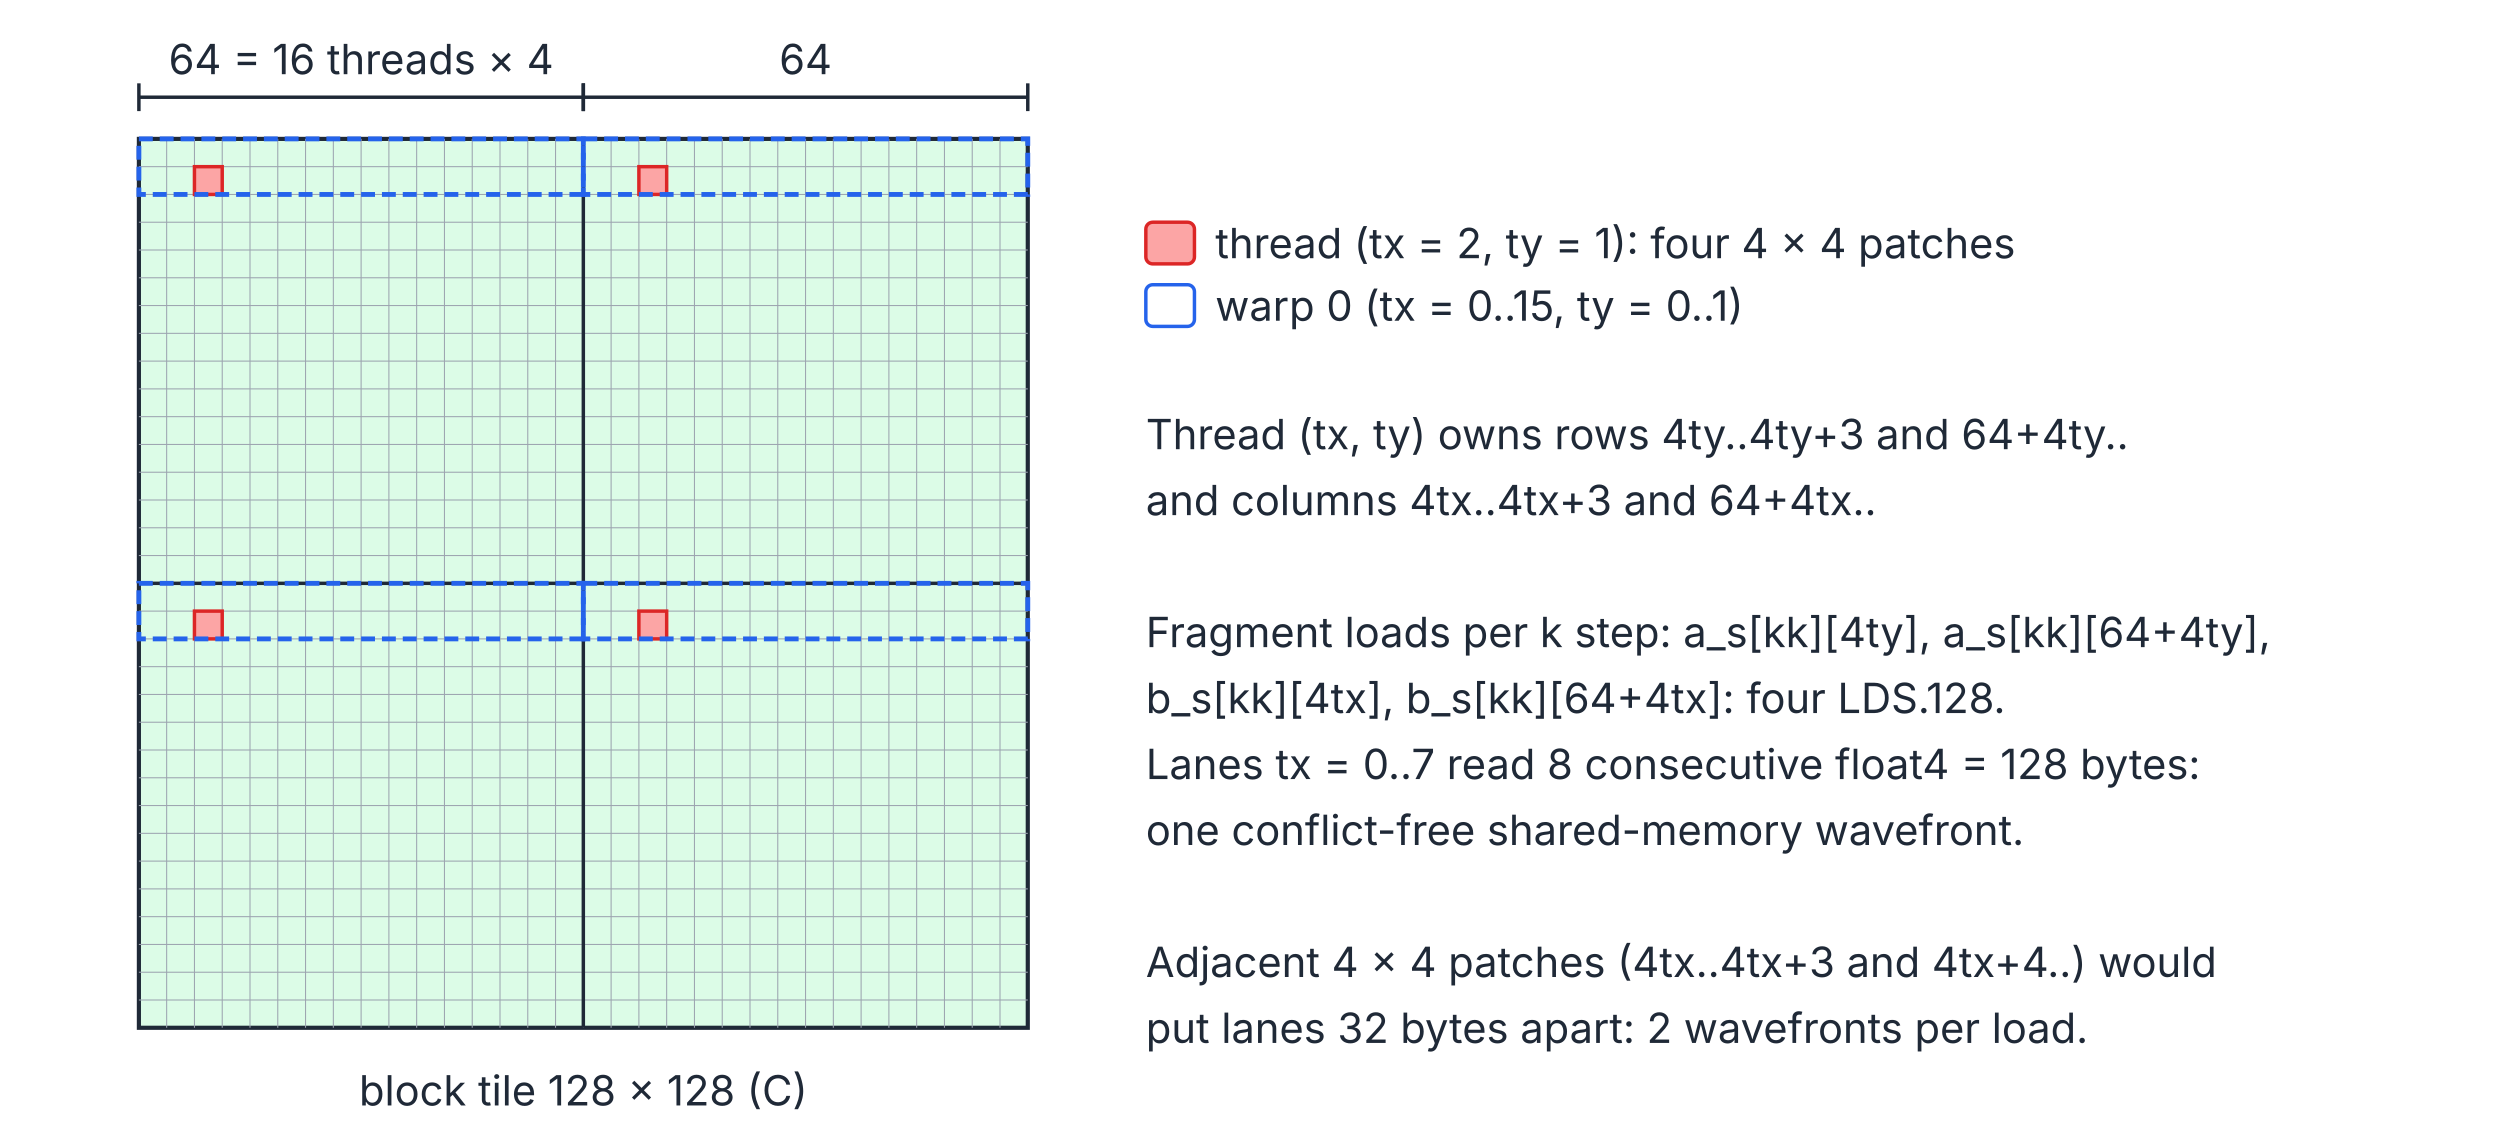
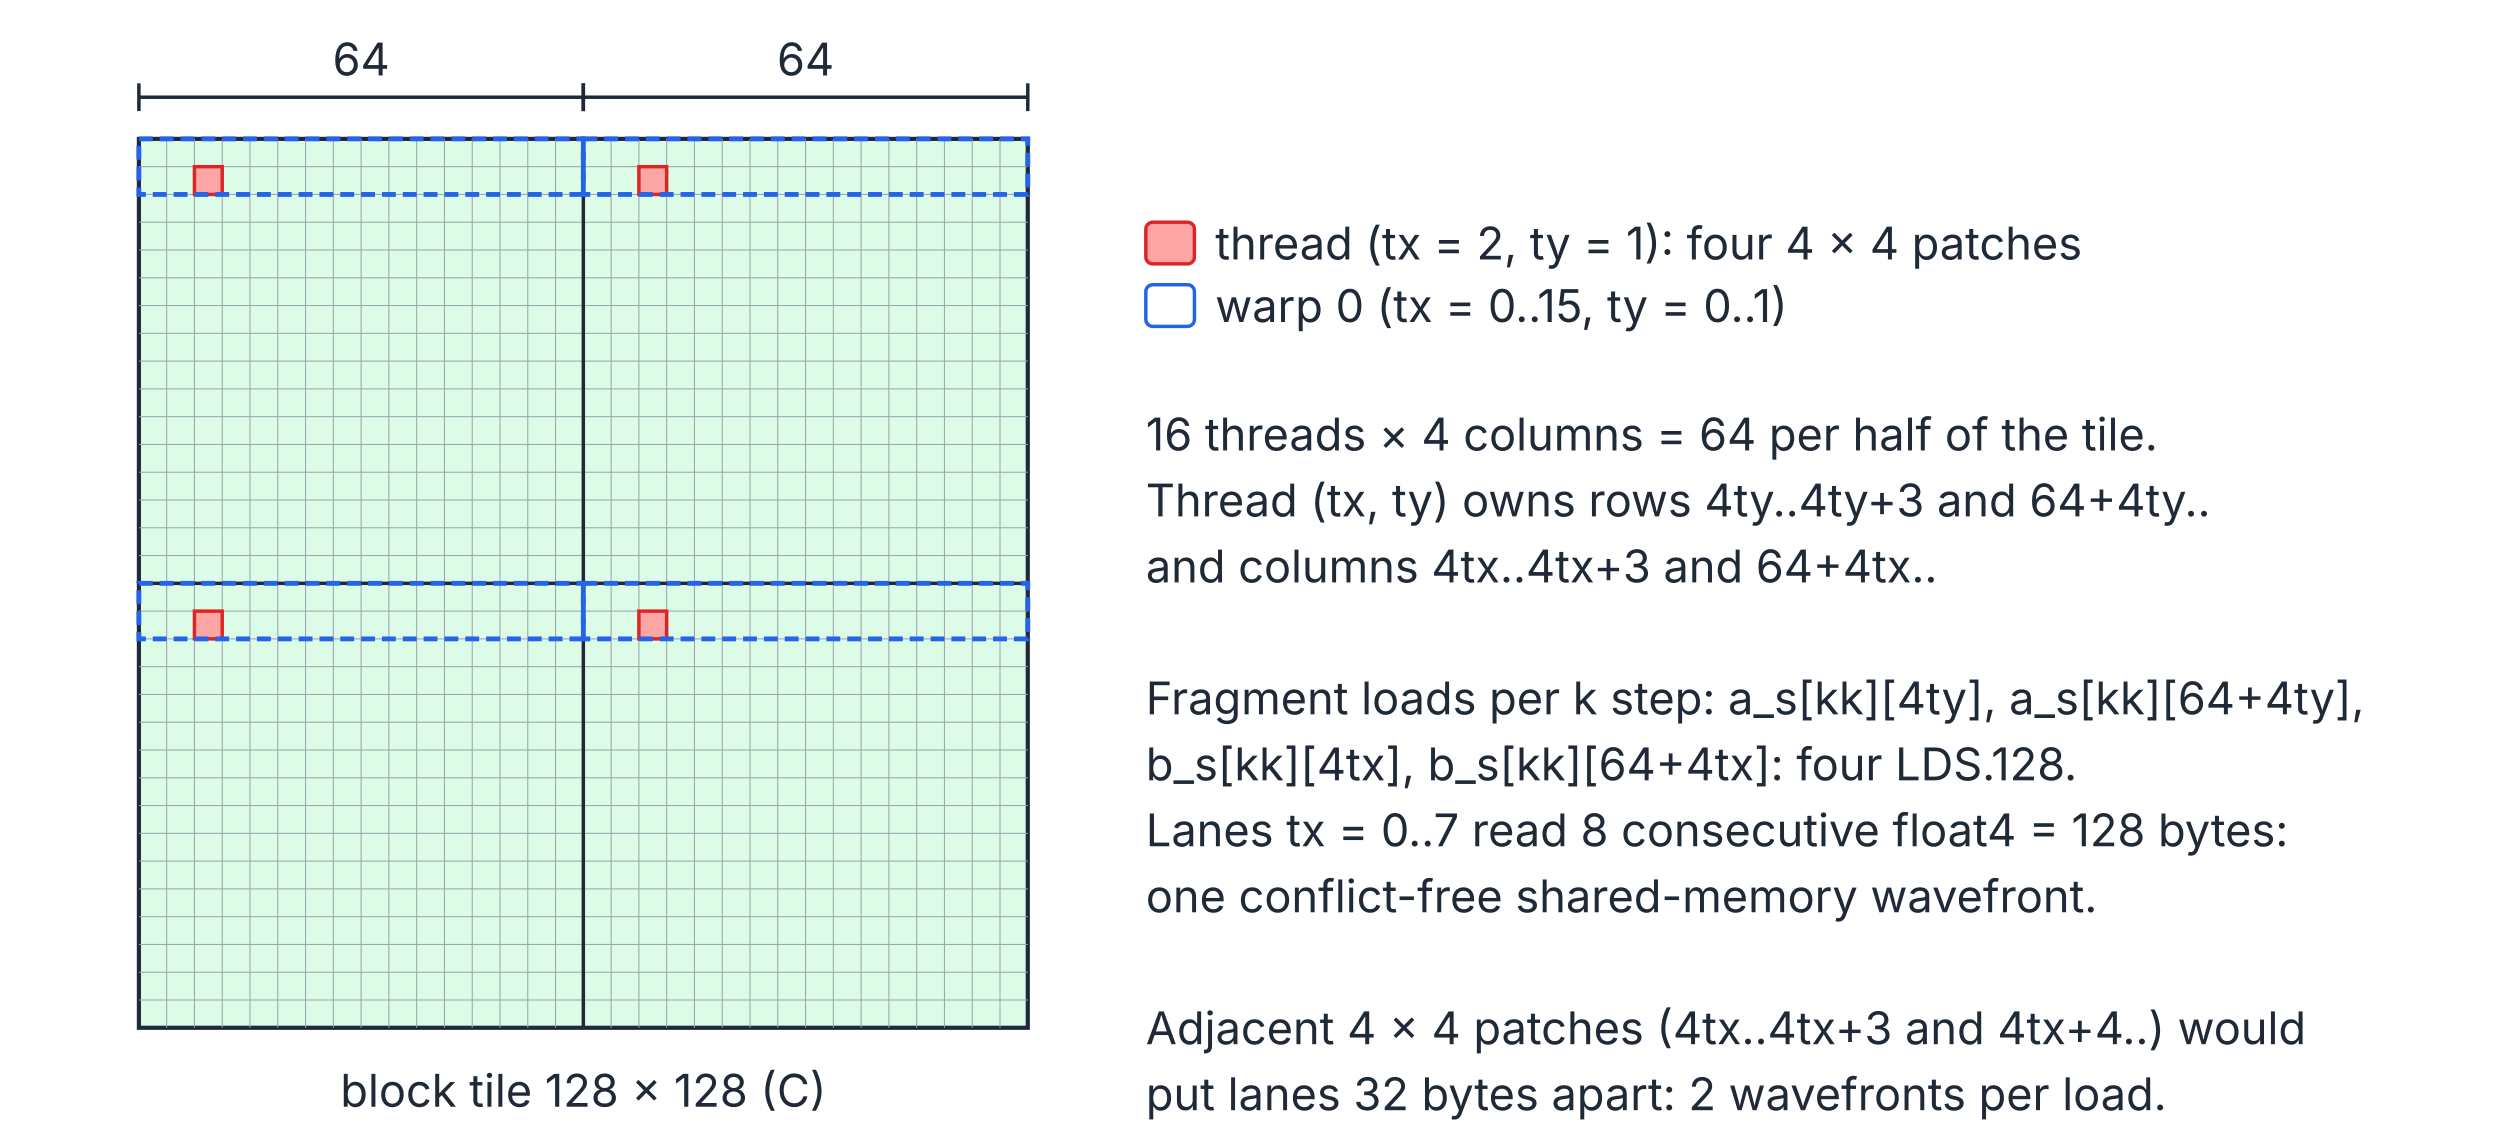
<svg xmlns="http://www.w3.org/2000/svg" viewBox="0 0 720 330" width="720" height="330" class="fig-svg" role="img">
-   <style>.fig-paper{fill:var(--fig-paper,#ffffff)}.fig-panel{fill:var(--fig-panel,#f8fafc)}.fig-none{fill:none}.s-ink{stroke:var(--fig-ink,#1f2937)}.t-ink{fill:var(--fig-ink,#1f2937)}.f-ink{fill:var(--fig-ink-soft,#f3f4f6)}.f-ink2{fill:var(--fig-ink-mid,#e5e7eb)}.k-ink{fill:var(--fig-ink,#1f2937)}.s-muted{stroke:var(--fig-muted,#6b7280)}.t-muted{fill:var(--fig-muted,#6b7280)}.f-muted{fill:var(--fig-muted-soft,#f9fafb)}.f-muted2{fill:var(--fig-muted-mid,#e5e7eb)}.k-muted{fill:var(--fig-muted,#6b7280)}.s-line{stroke:var(--fig-line,#9ca3af)}.t-line{fill:var(--fig-line,#9ca3af)}.f-line{fill:var(--fig-line-soft,#f3f4f6)}.f-line2{fill:var(--fig-line-mid,#d1d5db)}.k-line{fill:var(--fig-line,#9ca3af)}.s-a{stroke:var(--fig-a,#2563eb)}.t-a{fill:var(--fig-a,#2563eb)}.f-a{fill:var(--fig-a-soft,#dbeafe)}.f-a2{fill:var(--fig-a-mid,#93c5fd)}.k-a{fill:var(--fig-a,#2563eb)}.s-b{stroke:var(--fig-b,#c2410c)}.t-b{fill:var(--fig-b,#c2410c)}.f-b{fill:var(--fig-b-soft,#ffedd5)}.f-b2{fill:var(--fig-b-mid,#fdba74)}.k-b{fill:var(--fig-b,#c2410c)}.s-c{stroke:var(--fig-c,#15803d)}.t-c{fill:var(--fig-c,#15803d)}.f-c{fill:var(--fig-c-soft,#dcfce7)}.f-c2{fill:var(--fig-c-mid,#86efac)}.k-c{fill:var(--fig-c,#15803d)}.s-d{stroke:var(--fig-d,#7c3aed)}.t-d{fill:var(--fig-d,#7c3aed)}.f-d{fill:var(--fig-d-soft,#ede9fe)}.f-d2{fill:var(--fig-d-mid,#c4b5fd)}.k-d{fill:var(--fig-d,#7c3aed)}.s-hl{stroke:var(--fig-hl,#dc2626)}.t-hl{fill:var(--fig-hl,#dc2626)}.f-hl{fill:var(--fig-hl-soft,#fee2e2)}.f-hl2{fill:var(--fig-hl-mid,#fca5a5)}.k-hl{fill:var(--fig-hl,#dc2626)}.fig-txt{font-family:Inter,system-ui,-apple-system,'Segoe UI',sans-serif;font-size:14px}.fig-mono{font-family:'Ubuntu Mono',ui-monospace,Menlo,monospace;font-size:14px}.fig-small{font-size:12px}.fig-tiny{font-size:9.5px}.fig-big{font-size:16px}.fig-bold{font-weight:600}.fig-it{font-style:italic}</style>
+   <style>.fig-paper{fill:var(--fig-paper,#ffffff)}.fig-panel{fill:var(--fig-panel,#f8fafc)}.fig-none{fill:none}.s-ink{stroke:var(--fig-ink,#1f2937)}.t-ink{fill:var(--fig-ink,#1f2937)}.f-ink{fill:var(--fig-ink-soft,#f3f4f6)}.f-ink2{fill:var(--fig-ink-mid,#e5e7eb)}.k-ink{fill:var(--fig-ink,#1f2937)}.s-muted{stroke:var(--fig-muted,#6b7280)}.t-muted{fill:var(--fig-muted,#6b7280)}.f-muted{fill:var(--fig-muted-soft,#f9fafb)}.f-muted2{fill:var(--fig-muted-mid,#e5e7eb)}.k-muted{fill:var(--fig-muted,#6b7280)}.s-line{stroke:var(--fig-line,#9ca3af)}.t-line{fill:var(--fig-line,#9ca3af)}.f-line{fill:var(--fig-line-soft,#f3f4f6)}.f-line2{fill:var(--fig-line-mid,#d1d5db)}.k-line{fill:var(--fig-line,#9ca3af)}.s-a{stroke:var(--fig-a,#2563eb)}.t-a{fill:var(--fig-a,#2563eb)}.f-a{fill:var(--fig-a-soft,#dbeafe)}.f-a2{fill:var(--fig-a-mid,#93c5fd)}.k-a{fill:var(--fig-a,#2563eb)}.s-b{stroke:var(--fig-b,#c2410c)}.t-b{fill:var(--fig-b,#c2410c)}.f-b{fill:var(--fig-b-soft,#ffedd5)}.f-b2{fill:var(--fig-b-mid,#fdba74)}.k-b{fill:var(--fig-b,#c2410c)}.s-c{stroke:var(--fig-c,#15803d)}.t-c{fill:var(--fig-c,#15803d)}.f-c{fill:var(--fig-c-soft,#dcfce7)}.f-c2{fill:var(--fig-c-mid,#86efac)}.k-c{fill:var(--fig-c,#15803d)}.s-d{stroke:var(--fig-d,#7c3aed)}.t-d{fill:var(--fig-d,#7c3aed)}.f-d{fill:var(--fig-d-soft,#ede9fe)}.f-d2{fill:var(--fig-d-mid,#c4b5fd)}.k-d{fill:var(--fig-d,#7c3aed)}.s-hl{stroke:var(--fig-hl,#dc2626)}.t-hl{fill:var(--fig-hl,#dc2626)}.f-hl{fill:var(--fig-hl-soft,#fee2e2)}.f-hl2{fill:var(--fig-hl-mid,#fca5a5)}.k-hl{fill:var(--fig-hl,#dc2626)}.fig-txt{font-family:Inter,system-ui,-apple-system,'Segoe UI',sans-serif;font-size:15px}.fig-mono{font-family:'Ubuntu Mono',ui-monospace,Menlo,monospace;font-size:15px}.fig-small{font-size:13px}.fig-tiny{font-size:11px}.fig-big{font-size:17px}.fig-plate{fill:var(--fig-paper,#ffffff);fill-opacity:.92}.fig-bold{font-weight:600}.fig-it{font-style:italic}</style>
  <defs>
    <marker id="gemm-thread-map-ah-ink" viewBox="0 0 10 10" refX="9" refY="5" markerWidth="7" markerHeight="7" orient="auto-start-reverse">
      <path d="M0,0 L10,5 L0,10 z" class="k-ink" />
    </marker>
    <marker id="gemm-thread-map-ah-muted" viewBox="0 0 10 10" refX="9" refY="5" markerWidth="7" markerHeight="7" orient="auto-start-reverse">
      <path d="M0,0 L10,5 L0,10 z" class="k-muted" />
    </marker>
    <marker id="gemm-thread-map-ah-a" viewBox="0 0 10 10" refX="9" refY="5" markerWidth="7" markerHeight="7" orient="auto-start-reverse">
      <path d="M0,0 L10,5 L0,10 z" class="k-a" />
    </marker>
    <marker id="gemm-thread-map-ah-b" viewBox="0 0 10 10" refX="9" refY="5" markerWidth="7" markerHeight="7" orient="auto-start-reverse">
      <path d="M0,0 L10,5 L0,10 z" class="k-b" />
    </marker>
    <marker id="gemm-thread-map-ah-c" viewBox="0 0 10 10" refX="9" refY="5" markerWidth="7" markerHeight="7" orient="auto-start-reverse">
      <path d="M0,0 L10,5 L0,10 z" class="k-c" />
    </marker>
    <marker id="gemm-thread-map-ah-d" viewBox="0 0 10 10" refX="9" refY="5" markerWidth="7" markerHeight="7" orient="auto-start-reverse">
      <path d="M0,0 L10,5 L0,10 z" class="k-d" />
    </marker>
    <marker id="gemm-thread-map-ah-hl" viewBox="0 0 10 10" refX="9" refY="5" markerWidth="7" markerHeight="7" orient="auto-start-reverse">
      <path d="M0,0 L10,5 L0,10 z" class="k-hl" />
    </marker>
  </defs>
  <rect x="0" y="0" width="720" height="330" class="fig-paper" />
  <rect x="40" y="40" width="256" height="256" rx="0" class="f-c s-ink" stroke-width="1.2" />
  <line x1="48" y1="40" x2="48" y2="296" class="s-line" stroke-width="0.3" />
  <line x1="40" y1="48" x2="296" y2="48" class="s-line" stroke-width="0.3" />
  <line x1="56" y1="40" x2="56" y2="296" class="s-line" stroke-width="0.3" />
  <line x1="40" y1="56" x2="296" y2="56" class="s-line" stroke-width="0.3" />
  <line x1="64" y1="40" x2="64" y2="296" class="s-line" stroke-width="0.3" />
  <line x1="40" y1="64" x2="296" y2="64" class="s-line" stroke-width="0.3" />
  <line x1="72" y1="40" x2="72" y2="296" class="s-line" stroke-width="0.3" />
  <line x1="40" y1="72" x2="296" y2="72" class="s-line" stroke-width="0.3" />
  <line x1="80" y1="40" x2="80" y2="296" class="s-line" stroke-width="0.3" />
  <line x1="40" y1="80" x2="296" y2="80" class="s-line" stroke-width="0.3" />
  <line x1="88" y1="40" x2="88" y2="296" class="s-line" stroke-width="0.3" />
  <line x1="40" y1="88" x2="296" y2="88" class="s-line" stroke-width="0.3" />
  <line x1="96" y1="40" x2="96" y2="296" class="s-line" stroke-width="0.3" />
  <line x1="40" y1="96" x2="296" y2="96" class="s-line" stroke-width="0.3" />
  <line x1="104" y1="40" x2="104" y2="296" class="s-line" stroke-width="0.3" />
  <line x1="40" y1="104" x2="296" y2="104" class="s-line" stroke-width="0.3" />
  <line x1="112" y1="40" x2="112" y2="296" class="s-line" stroke-width="0.3" />
  <line x1="40" y1="112" x2="296" y2="112" class="s-line" stroke-width="0.3" />
  <line x1="120" y1="40" x2="120" y2="296" class="s-line" stroke-width="0.3" />
  <line x1="40" y1="120" x2="296" y2="120" class="s-line" stroke-width="0.3" />
  <line x1="128" y1="40" x2="128" y2="296" class="s-line" stroke-width="0.3" />
  <line x1="40" y1="128" x2="296" y2="128" class="s-line" stroke-width="0.3" />
  <line x1="136" y1="40" x2="136" y2="296" class="s-line" stroke-width="0.3" />
  <line x1="40" y1="136" x2="296" y2="136" class="s-line" stroke-width="0.3" />
  <line x1="144" y1="40" x2="144" y2="296" class="s-line" stroke-width="0.3" />
  <line x1="40" y1="144" x2="296" y2="144" class="s-line" stroke-width="0.3" />
  <line x1="152" y1="40" x2="152" y2="296" class="s-line" stroke-width="0.3" />
  <line x1="40" y1="152" x2="296" y2="152" class="s-line" stroke-width="0.3" />
  <line x1="160" y1="40" x2="160" y2="296" class="s-line" stroke-width="0.3" />
  <line x1="40" y1="160" x2="296" y2="160" class="s-line" stroke-width="0.3" />
  <line x1="168" y1="40" x2="168" y2="296" class="s-line" stroke-width="0.3" />
  <line x1="40" y1="168" x2="296" y2="168" class="s-line" stroke-width="0.3" />
  <line x1="176" y1="40" x2="176" y2="296" class="s-line" stroke-width="0.3" />
  <line x1="40" y1="176" x2="296" y2="176" class="s-line" stroke-width="0.3" />
  <line x1="184" y1="40" x2="184" y2="296" class="s-line" stroke-width="0.3" />
  <line x1="40" y1="184" x2="296" y2="184" class="s-line" stroke-width="0.3" />
  <line x1="192" y1="40" x2="192" y2="296" class="s-line" stroke-width="0.3" />
  <line x1="40" y1="192" x2="296" y2="192" class="s-line" stroke-width="0.3" />
  <line x1="200" y1="40" x2="200" y2="296" class="s-line" stroke-width="0.3" />
  <line x1="40" y1="200" x2="296" y2="200" class="s-line" stroke-width="0.3" />
  <line x1="208" y1="40" x2="208" y2="296" class="s-line" stroke-width="0.3" />
  <line x1="40" y1="208" x2="296" y2="208" class="s-line" stroke-width="0.3" />
  <line x1="216" y1="40" x2="216" y2="296" class="s-line" stroke-width="0.3" />
  <line x1="40" y1="216" x2="296" y2="216" class="s-line" stroke-width="0.3" />
  <line x1="224" y1="40" x2="224" y2="296" class="s-line" stroke-width="0.3" />
  <line x1="40" y1="224" x2="296" y2="224" class="s-line" stroke-width="0.3" />
  <line x1="232" y1="40" x2="232" y2="296" class="s-line" stroke-width="0.3" />
  <line x1="40" y1="232" x2="296" y2="232" class="s-line" stroke-width="0.3" />
  <line x1="240" y1="40" x2="240" y2="296" class="s-line" stroke-width="0.3" />
  <line x1="40" y1="240" x2="296" y2="240" class="s-line" stroke-width="0.3" />
  <line x1="248" y1="40" x2="248" y2="296" class="s-line" stroke-width="0.3" />
  <line x1="40" y1="248" x2="296" y2="248" class="s-line" stroke-width="0.3" />
  <line x1="256" y1="40" x2="256" y2="296" class="s-line" stroke-width="0.3" />
  <line x1="40" y1="256" x2="296" y2="256" class="s-line" stroke-width="0.3" />
  <line x1="264" y1="40" x2="264" y2="296" class="s-line" stroke-width="0.3" />
  <line x1="40" y1="264" x2="296" y2="264" class="s-line" stroke-width="0.3" />
  <line x1="272" y1="40" x2="272" y2="296" class="s-line" stroke-width="0.3" />
  <line x1="40" y1="272" x2="296" y2="272" class="s-line" stroke-width="0.3" />
  <line x1="280" y1="40" x2="280" y2="296" class="s-line" stroke-width="0.3" />
  <line x1="40" y1="280" x2="296" y2="280" class="s-line" stroke-width="0.3" />
  <line x1="288" y1="40" x2="288" y2="296" class="s-line" stroke-width="0.3" />
  <line x1="40" y1="288" x2="296" y2="288" class="s-line" stroke-width="0.3" />
  <line x1="168" y1="40" x2="168" y2="296" class="s-ink" stroke-width="1" />
  <line x1="40" y1="168" x2="296" y2="168" class="s-ink" stroke-width="1" />
  <rect x="56" y="48" width="8" height="8" rx="0" class="f-hl2 s-hl" stroke-width="1" />
  <rect x="184" y="48" width="8" height="8" rx="0" class="f-hl2 s-hl" stroke-width="1" />
  <rect x="56" y="176" width="8" height="8" rx="0" class="f-hl2 s-hl" stroke-width="1" />
  <rect x="184" y="176" width="8" height="8" rx="0" class="f-hl2 s-hl" stroke-width="1" />
  <rect x="40" y="40" width="128" height="16" rx="0" class="fig-none s-a" stroke-width="1.4" stroke-dasharray="4 2" />
  <rect x="168" y="40" width="128" height="16" rx="0" class="fig-none s-a" stroke-width="1.4" stroke-dasharray="4 2" />
  <rect x="40" y="168" width="128" height="16" rx="0" class="fig-none s-a" stroke-width="1.4" stroke-dasharray="4 2" />
  <rect x="168" y="168" width="128" height="16" rx="0" class="fig-none s-a" stroke-width="1.4" stroke-dasharray="4 2" />
  <line x1="40" y1="28" x2="168" y2="28" class="s-ink" stroke-width="1" />
  <line x1="40" y1="24" x2="40" y2="32" class="s-ink" stroke-width="1" />
  <line x1="168" y1="24" x2="168" y2="32" class="s-ink" stroke-width="1" />
-   <text x="104" y="17" text-anchor="middle" dominant-baseline="central" class="fig-txt t-ink fig-small">64 = 16 threads × 4</text>
+   <text x="104" y="17" text-anchor="middle" dominant-baseline="central" class="fig-txt t-ink fig-small">64</text>
  <line x1="168" y1="28" x2="296" y2="28" class="s-ink" stroke-width="1" />
  <line x1="168" y1="24" x2="168" y2="32" class="s-ink" stroke-width="1" />
  <line x1="296" y1="24" x2="296" y2="32" class="s-ink" stroke-width="1" />
  <text x="232" y="17" text-anchor="middle" dominant-baseline="central" class="fig-txt t-ink fig-small">64</text>
  <text x="168" y="314" text-anchor="middle" dominant-baseline="central" class="fig-txt t-ink fig-small">block tile 128 × 128 (C)</text>
  <rect x="330" y="64" width="14" height="12" rx="2" class="f-hl2 s-hl" stroke-width="1" />
  <text x="350" y="70" text-anchor="start" dominant-baseline="central" class="fig-txt t-ink fig-small">thread (tx = 2, ty = 1): four 4 × 4 patches</text>
  <rect x="330" y="82" width="14" height="12" rx="2" class="fig-none s-a" stroke-width="1" />
  <text x="350" y="88" text-anchor="start" dominant-baseline="central" class="fig-txt t-ink fig-small">warp 0 (tx = 0..15, ty = 0..1)</text>
-   <text x="330" y="125" text-anchor="start" dominant-baseline="central" class="fig-txt t-ink fig-small">Thread (tx, ty) owns rows 4ty..4ty+3 and 64+4ty..</text>
-   <text x="330" y="144" text-anchor="start" dominant-baseline="central" class="fig-txt t-ink fig-small">and columns 4tx..4tx+3 and 64+4tx..</text>
-   <text x="330" y="182" text-anchor="start" dominant-baseline="central" class="fig-txt t-ink fig-small">Fragment loads per k step: a_s[kk][4ty], a_s[kk][64+4ty],</text>
-   <text x="330" y="201" text-anchor="start" dominant-baseline="central" class="fig-txt t-ink fig-small">b_s[kk][4tx], b_s[kk][64+4tx]: four LDS.128.</text>
-   <text x="330" y="220" text-anchor="start" dominant-baseline="central" class="fig-txt t-ink fig-small">Lanes tx = 0..7 read 8 consecutive float4 = 128 bytes:</text>
-   <text x="330" y="239" text-anchor="start" dominant-baseline="central" class="fig-txt t-ink fig-small">one conflict-free shared-memory wavefront.</text>
-   <text x="330" y="277" text-anchor="start" dominant-baseline="central" class="fig-txt t-ink fig-small">Adjacent 4 × 4 patches (4tx..4tx+3 and 4tx+4..) would</text>
-   <text x="330" y="296" text-anchor="start" dominant-baseline="central" class="fig-txt t-ink fig-small">put lanes 32 bytes apart: 2 wavefronts per load.</text>
+   <text x="330" y="125" text-anchor="start" dominant-baseline="central" class="fig-txt t-ink fig-small">16 threads × 4 columns = 64 per half of the tile.</text>
+   <text x="330" y="144" text-anchor="start" dominant-baseline="central" class="fig-txt t-ink fig-small">Thread (tx, ty) owns rows 4ty..4ty+3 and 64+4ty..</text>
+   <text x="330" y="163" text-anchor="start" dominant-baseline="central" class="fig-txt t-ink fig-small">and columns 4tx..4tx+3 and 64+4tx..</text>
+   <text x="330" y="201" text-anchor="start" dominant-baseline="central" class="fig-txt t-ink fig-small">Fragment loads per k step: a_s[kk][4ty], a_s[kk][64+4ty],</text>
+   <text x="330" y="220" text-anchor="start" dominant-baseline="central" class="fig-txt t-ink fig-small">b_s[kk][4tx], b_s[kk][64+4tx]: four LDS.128.</text>
+   <text x="330" y="239" text-anchor="start" dominant-baseline="central" class="fig-txt t-ink fig-small">Lanes tx = 0..7 read 8 consecutive float4 = 128 bytes:</text>
+   <text x="330" y="258" text-anchor="start" dominant-baseline="central" class="fig-txt t-ink fig-small">one conflict-free shared-memory wavefront.</text>
+   <text x="330" y="296" text-anchor="start" dominant-baseline="central" class="fig-txt t-ink fig-small">Adjacent 4 × 4 patches (4tx..4tx+3 and 4tx+4..) would</text>
+   <text x="330" y="315" text-anchor="start" dominant-baseline="central" class="fig-txt t-ink fig-small">put lanes 32 bytes apart: 2 wavefronts per load.</text>
</svg>
